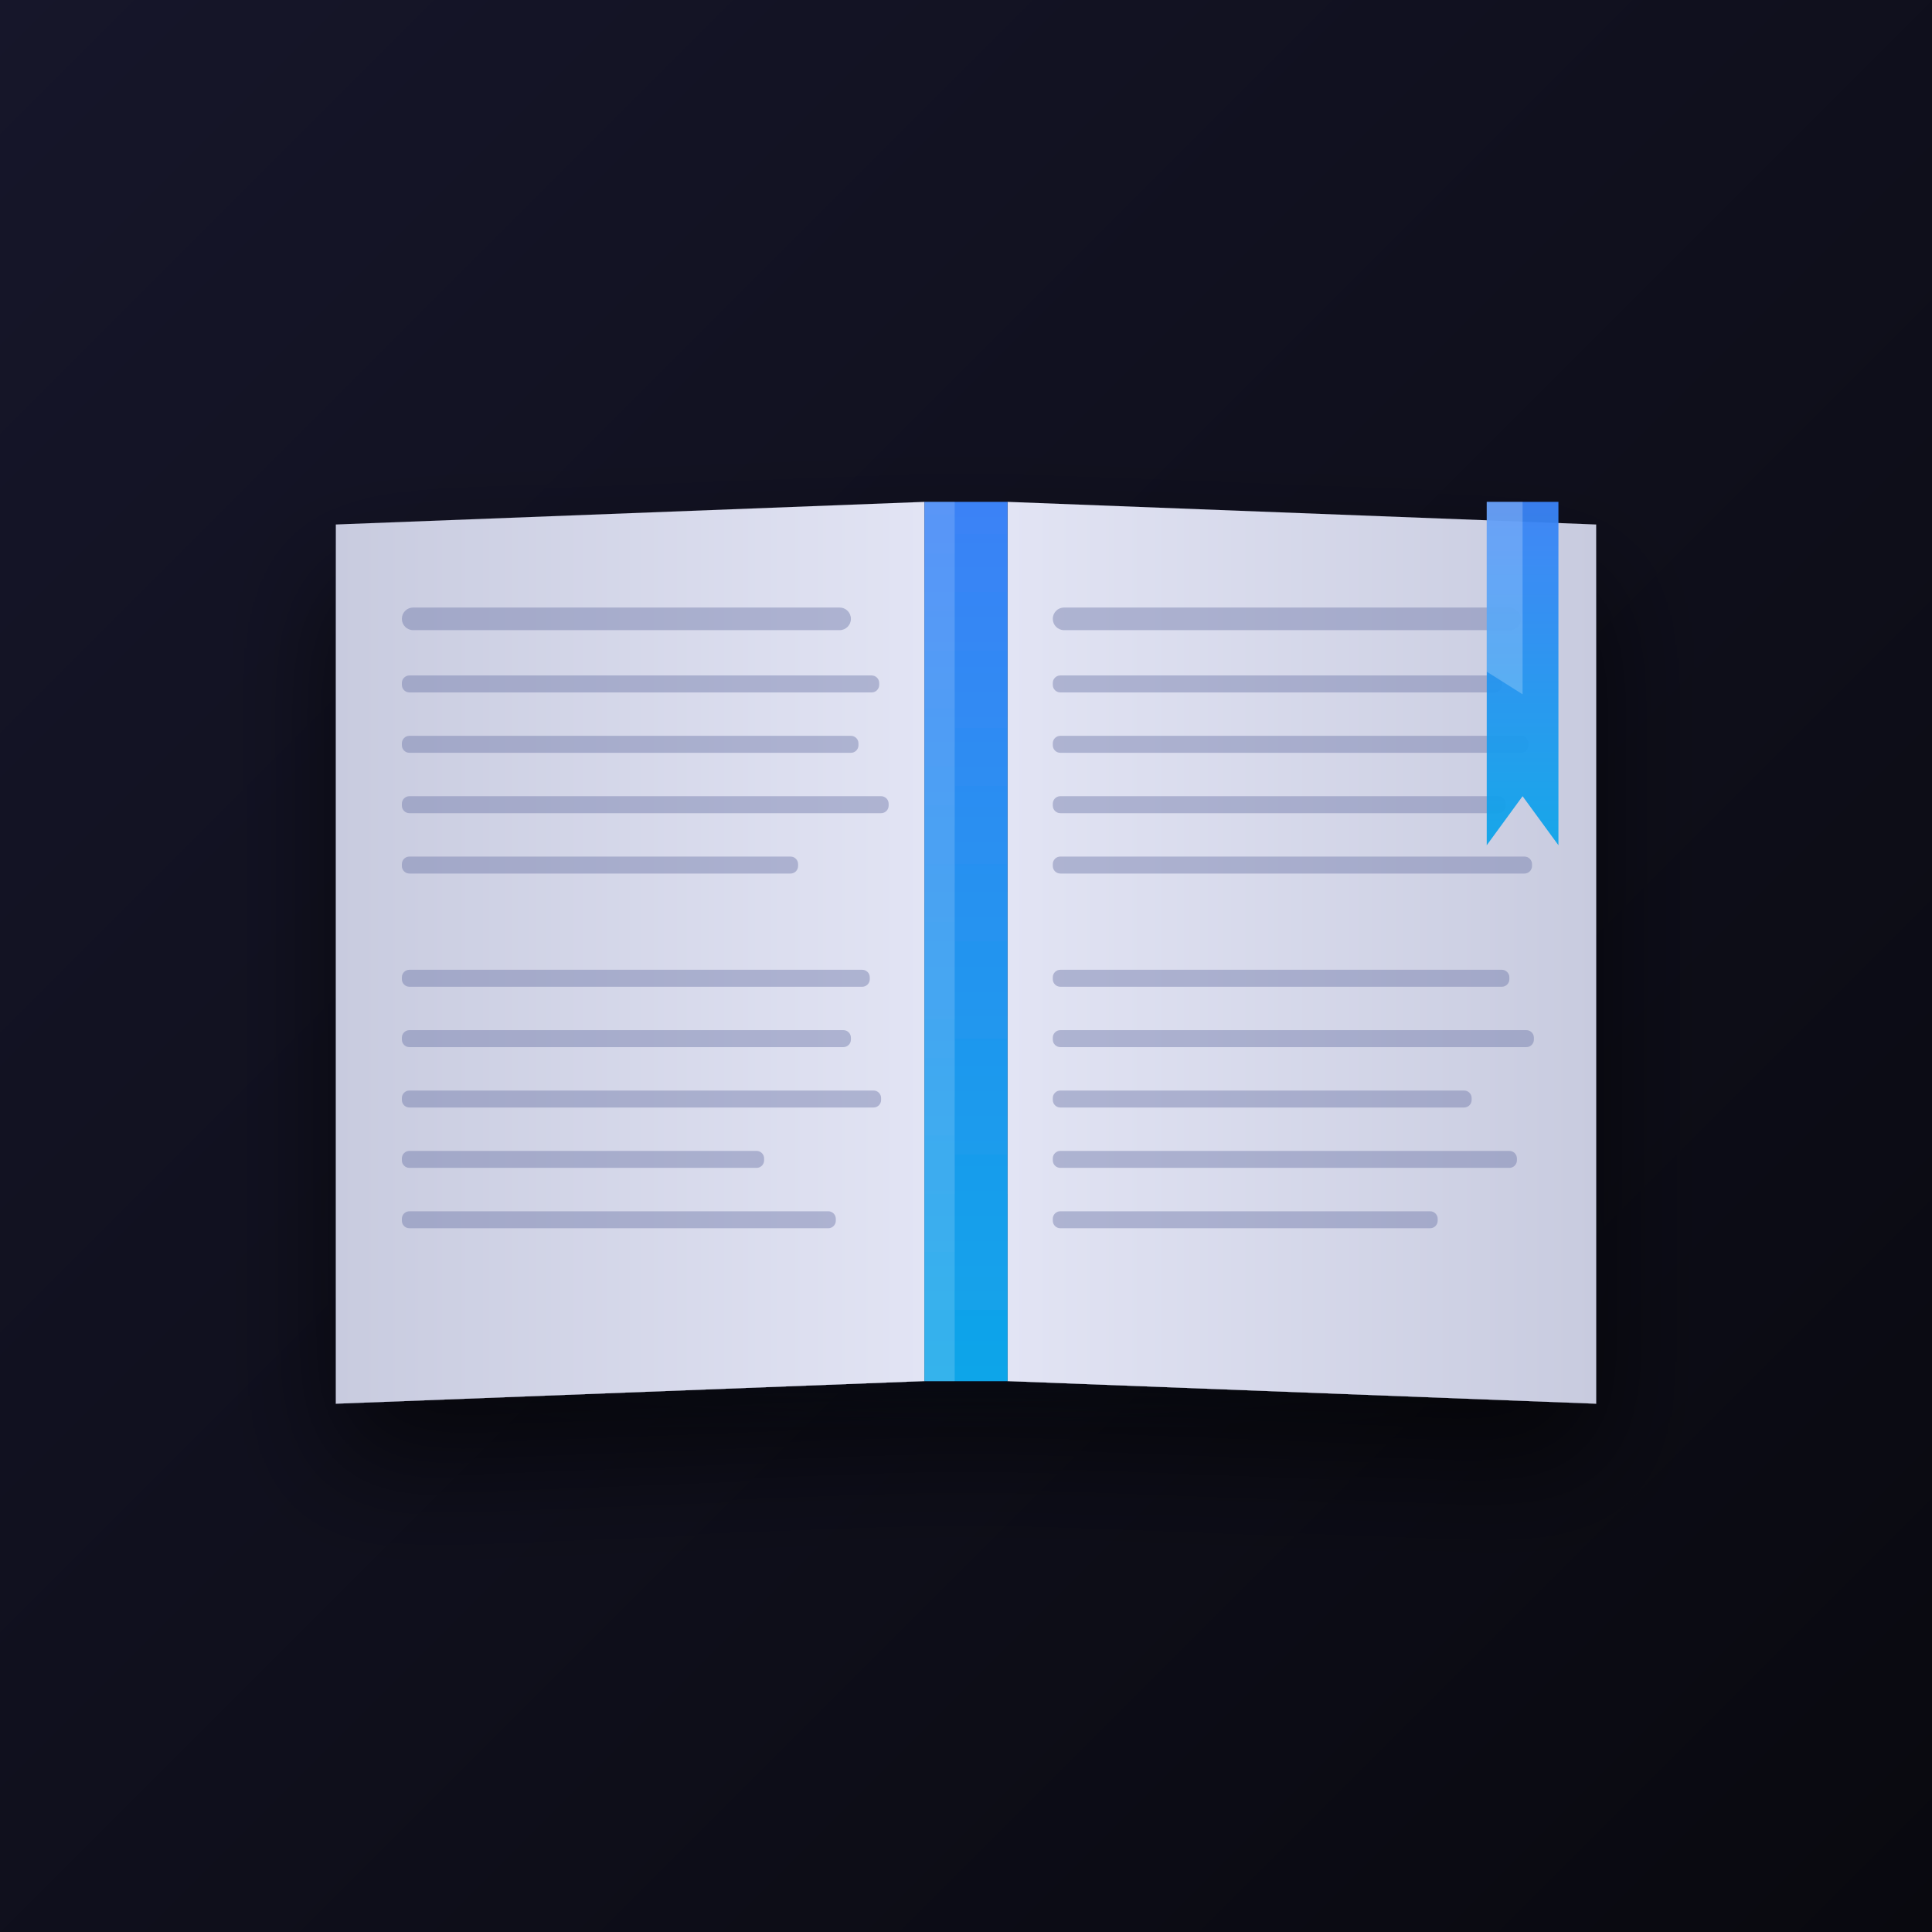
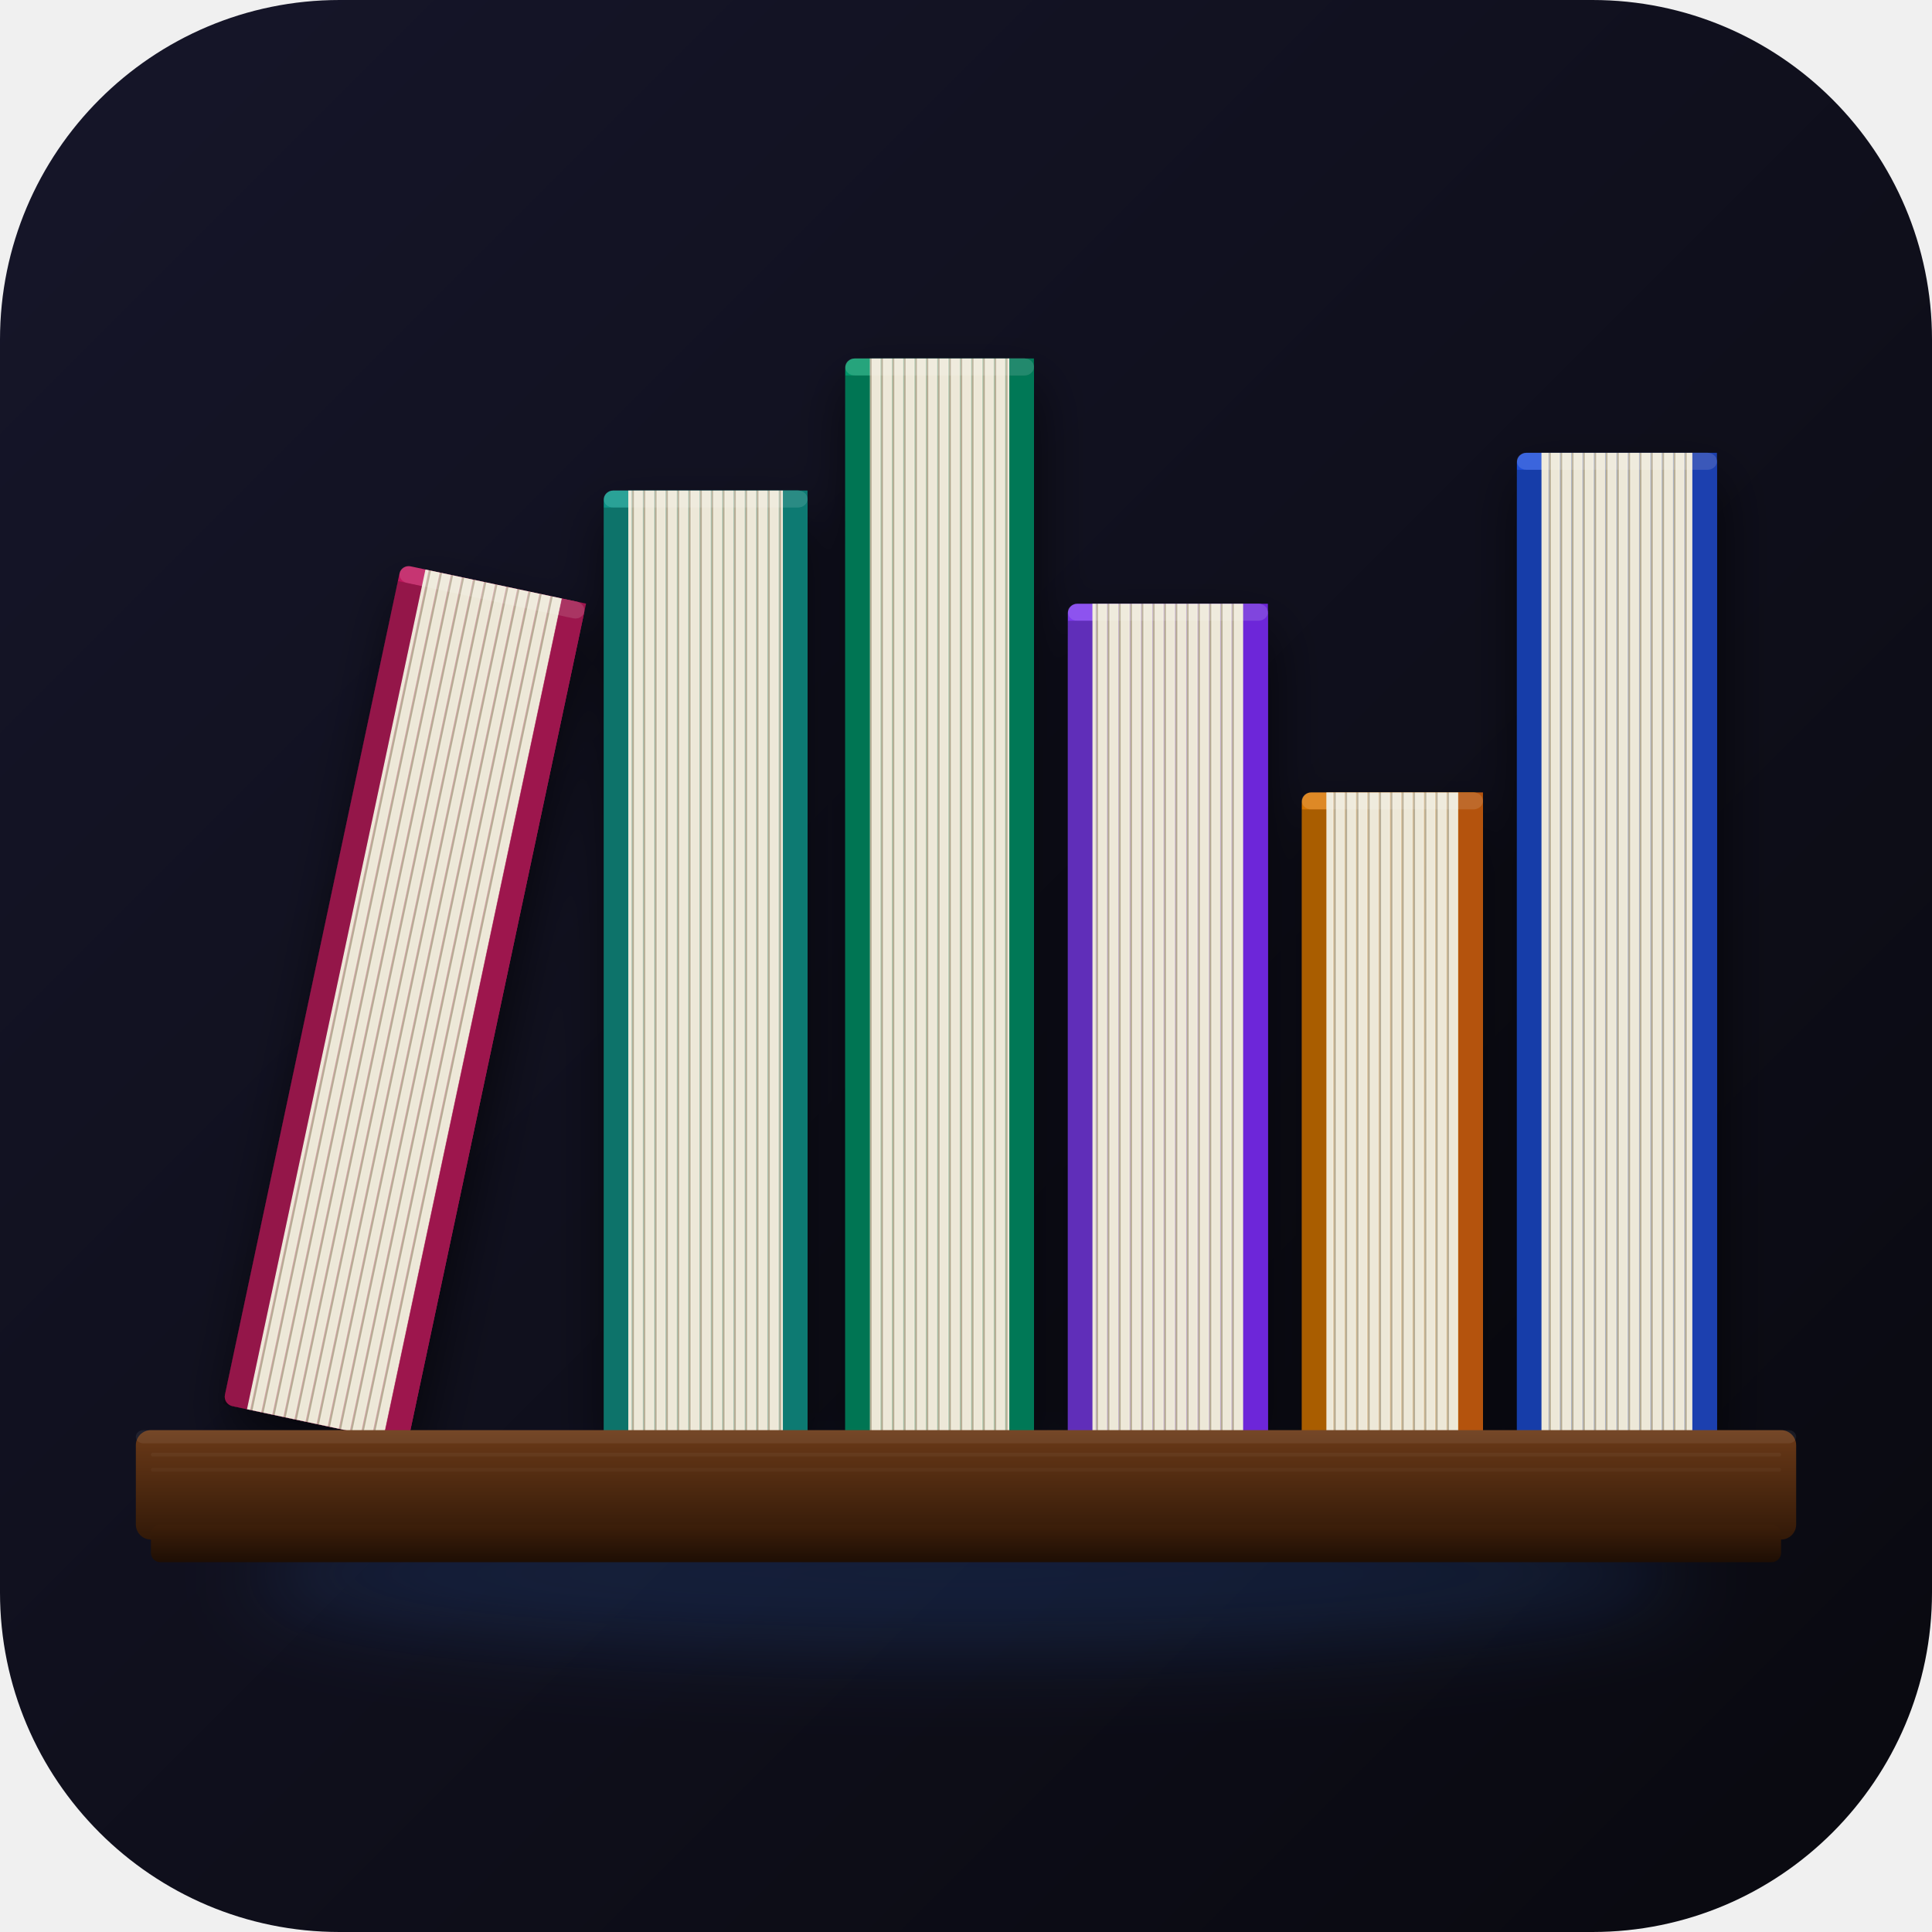
<svg xmlns="http://www.w3.org/2000/svg" viewBox="0 0 1024 1024" width="1024" height="1024">
  <defs>
    <linearGradient id="bg" x1="0" y1="0" x2="1" y2="1">
      <stop offset="0%" stop-color="#16162a" />
      <stop offset="100%" stop-color="#09090f" />
    </linearGradient>
-     <linearGradient id="blue" x1="0" y1="0" x2="0" y2="1">
-       <stop offset="0%" stop-color="#3b82f6" />
-       <stop offset="100%" stop-color="#0ea5e9" />
+     <linearGradient id="shelf" x1="0" y1="0" x2="0" y2="1">
+       <stop offset="0%" stop-color="#6b3a18" />
+       <stop offset="100%" stop-color="#321908" />
    </linearGradient>
-     <linearGradient id="leftPg" x1="1" y1="0" x2="0" y2="0">
-       <stop offset="0%" stop-color="#e2e4f4" />
-       <stop offset="100%" stop-color="#c8cbdf" />
+     <linearGradient id="shelfEdge" x1="0" y1="0" x2="0" y2="1">
+       <stop offset="0%" stop-color="#3d1f0a" />
+       <stop offset="100%" stop-color="#1e0e04" />
    </linearGradient>
-     <linearGradient id="rightPg" x1="0" y1="0" x2="1" y2="0">
-       <stop offset="0%" stop-color="#e2e4f4" />
-       <stop offset="100%" stop-color="#c8cbdf" />
-     </linearGradient>
-     <filter id="bookShadow" x="-20%" y="-20%" width="140%" height="160%">
-       <feDropShadow dx="0" dy="32" stdDeviation="30" flood-color="#000000" flood-opacity="0.6" />
+     <pattern id="pages" x="0" y="0" width="6" height="600" patternUnits="userSpaceOnUse">
+       <rect width="5" height="600" fill="#ede8d8" />
+       <rect x="5" width="1" height="600" fill="#b8ae96" />
+     </pattern>
+     <filter id="glow" x="-60%" y="-60%" width="220%" height="220%">
+       <feGaussianBlur stdDeviation="22" />
    </filter>
-     <filter id="ambientGlow" x="-50%" y="-50%" width="200%" height="200%">
-       <feGaussianBlur stdDeviation="28" />
+     <filter id="shadow" x="-20%" y="-10%" width="160%" height="150%">
+       <feDropShadow dx="2" dy="14" stdDeviation="14" flood-color="#000" flood-opacity="0.6" />
    </filter>
  </defs>
-   <rect width="1024" height="1024" fill="url(#bg)" />
-   <ellipse cx="512" cy="660" rx="290" ry="48" fill="#3b82f6" opacity="0.28" filter="url(#ambientGlow)" />
-   <g filter="url(#bookShadow)">
-     <polygon points="178,278 490,266 490,732 178,744" fill="url(#leftPg)" />
-     <polygon points="534,266 846,278 846,744 534,732" fill="url(#rightPg)" />
-     <rect x="490" y="266" width="44" height="466" fill="url(#blue)" />
-     <rect x="490" y="266" width="16" height="466" fill="white" opacity="0.16" />
+   <rect width="1024" height="1024" rx="180" fill="url(#bg)" />
+   <ellipse cx="512" cy="834" rx="380" ry="42" fill="#3b82f6" opacity="0.15" filter="url(#glow)" />
+   <g filter="url(#shadow)">
+     <rect x="320" y="260" width="108" height="505" rx="5" fill="#0d9488" />
+     <rect x="333" y="260" width="82" height="505" fill="url(#pages)" />
+     <rect x="415" y="260" width="13" height="505" fill="#0b7a72" />
+     <rect x="320" y="260" width="108" height="9" rx="5" fill="white" opacity="0.13" />
+     <rect x="320" y="269" width="13" height="496" fill="#000" opacity="0.22" />
+     <rect x="448" y="190" width="100" height="575" rx="5" fill="#059669" />
+     <rect x="461" y="190" width="74" height="575" fill="url(#pages)" />
+     <rect x="535" y="190" width="13" height="575" fill="#047857" />
+     <rect x="448" y="190" width="100" height="9" rx="5" fill="white" opacity="0.13" />
+     <rect x="448" y="199" width="13" height="566" fill="#000" opacity="0.22" />
+     <rect x="566" y="320" width="106" height="445" rx="5" fill="#7c3aed" />
+     <rect x="579" y="320" width="80" height="445" fill="url(#pages)" />
+     <rect x="659" y="320" width="13" height="445" fill="#6d28d9" />
+     <rect x="566" y="320" width="106" height="9" rx="5" fill="white" opacity="0.13" />
+     <rect x="566" y="329" width="13" height="436" fill="#000" opacity="0.22" />
+     <rect x="690" y="420" width="96" height="345" rx="5" fill="#d97706" />
+     <rect x="703" y="420" width="70" height="345" fill="url(#pages)" />
+     <rect x="773" y="420" width="13" height="345" fill="#b45309" />
+     <rect x="690" y="420" width="96" height="9" rx="5" fill="white" opacity="0.13" />
+     <rect x="690" y="429" width="13" height="336" fill="#000" opacity="0.22" />
+     <rect x="804" y="240" width="106" height="525" rx="5" fill="#1d4ed8" />
+     <rect x="817" y="240" width="80" height="525" fill="url(#pages)" />
+     <rect x="897" y="240" width="13" height="525" fill="#1e40af" />
+     <rect x="804" y="240" width="106" height="9" rx="5" fill="white" opacity="0.13" />
+     <rect x="804" y="249" width="13" height="516" fill="#000" opacity="0.22" />
+     <g transform="rotate(12, 216, 765)">
+       <rect x="116" y="310" width="100" height="455" rx="5" fill="#be185d" />
+       <rect x="129" y="310" width="74" height="455" fill="url(#pages)" />
+       <rect x="203" y="310" width="13" height="455" fill="#9d174d" />
+       <rect x="116" y="310" width="100" height="9" rx="5" fill="white" opacity="0.13" />
+       <rect x="116" y="319" width="13" height="446" fill="#000" opacity="0.22" />
+     </g>
  </g>
-   <g fill="#6a72a4" opacity="0.42">
-     <rect x="213" y="322" width="238" height="12" rx="6" />
-     <rect x="213" y="358" width="253" height="9" rx="4" />
-     <rect x="213" y="390" width="242" height="9" rx="4" />
-     <rect x="213" y="422" width="258" height="9" rx="4" />
-     <rect x="213" y="454" width="210" height="9" rx="4" />
-     <rect x="213" y="514" width="248" height="9" rx="4" />
-     <rect x="213" y="546" width="238" height="9" rx="4" />
-     <rect x="213" y="578" width="254" height="9" rx="4" />
-     <rect x="213" y="610" width="192" height="9" rx="4" />
-     <rect x="213" y="642" width="230" height="9" rx="4" />
-   </g>
-   <g fill="#6a72a4" opacity="0.42">
-     <rect x="558" y="322" width="248" height="12" rx="6" />
-     <rect x="558" y="358" width="238" height="9" rx="4" />
-     <rect x="558" y="390" width="252" height="9" rx="4" />
-     <rect x="558" y="422" width="240" height="9" rx="4" />
-     <rect x="558" y="454" width="254" height="9" rx="4" />
-     <rect x="558" y="514" width="242" height="9" rx="4" />
-     <rect x="558" y="546" width="255" height="9" rx="4" />
-     <rect x="558" y="578" width="222" height="9" rx="4" />
-     <rect x="558" y="610" width="246" height="9" rx="4" />
-     <rect x="558" y="642" width="204" height="9" rx="4" />
-   </g>
-   <polygon points="788,266 826,266 826,448 807,422 788,448" fill="url(#blue)" opacity="0.95" />
-   <polygon points="788,266 807,266 807,368 788,356" fill="white" opacity="0.22" />
+   <rect x="72" y="758" width="880" height="58" rx="8" fill="url(#shelf)" />
+   <rect x="72" y="758" width="880" height="7" rx="4" fill="white" opacity="0.07" />
+   <rect x="80" y="770" width="864" height="2" rx="1" fill="white" opacity="0.04" />
+   <rect x="80" y="778" width="864" height="2" rx="1" fill="white" opacity="0.03" />
+   <rect x="80" y="808" width="864" height="20" rx="5" fill="url(#shelfEdge)" />
</svg>
